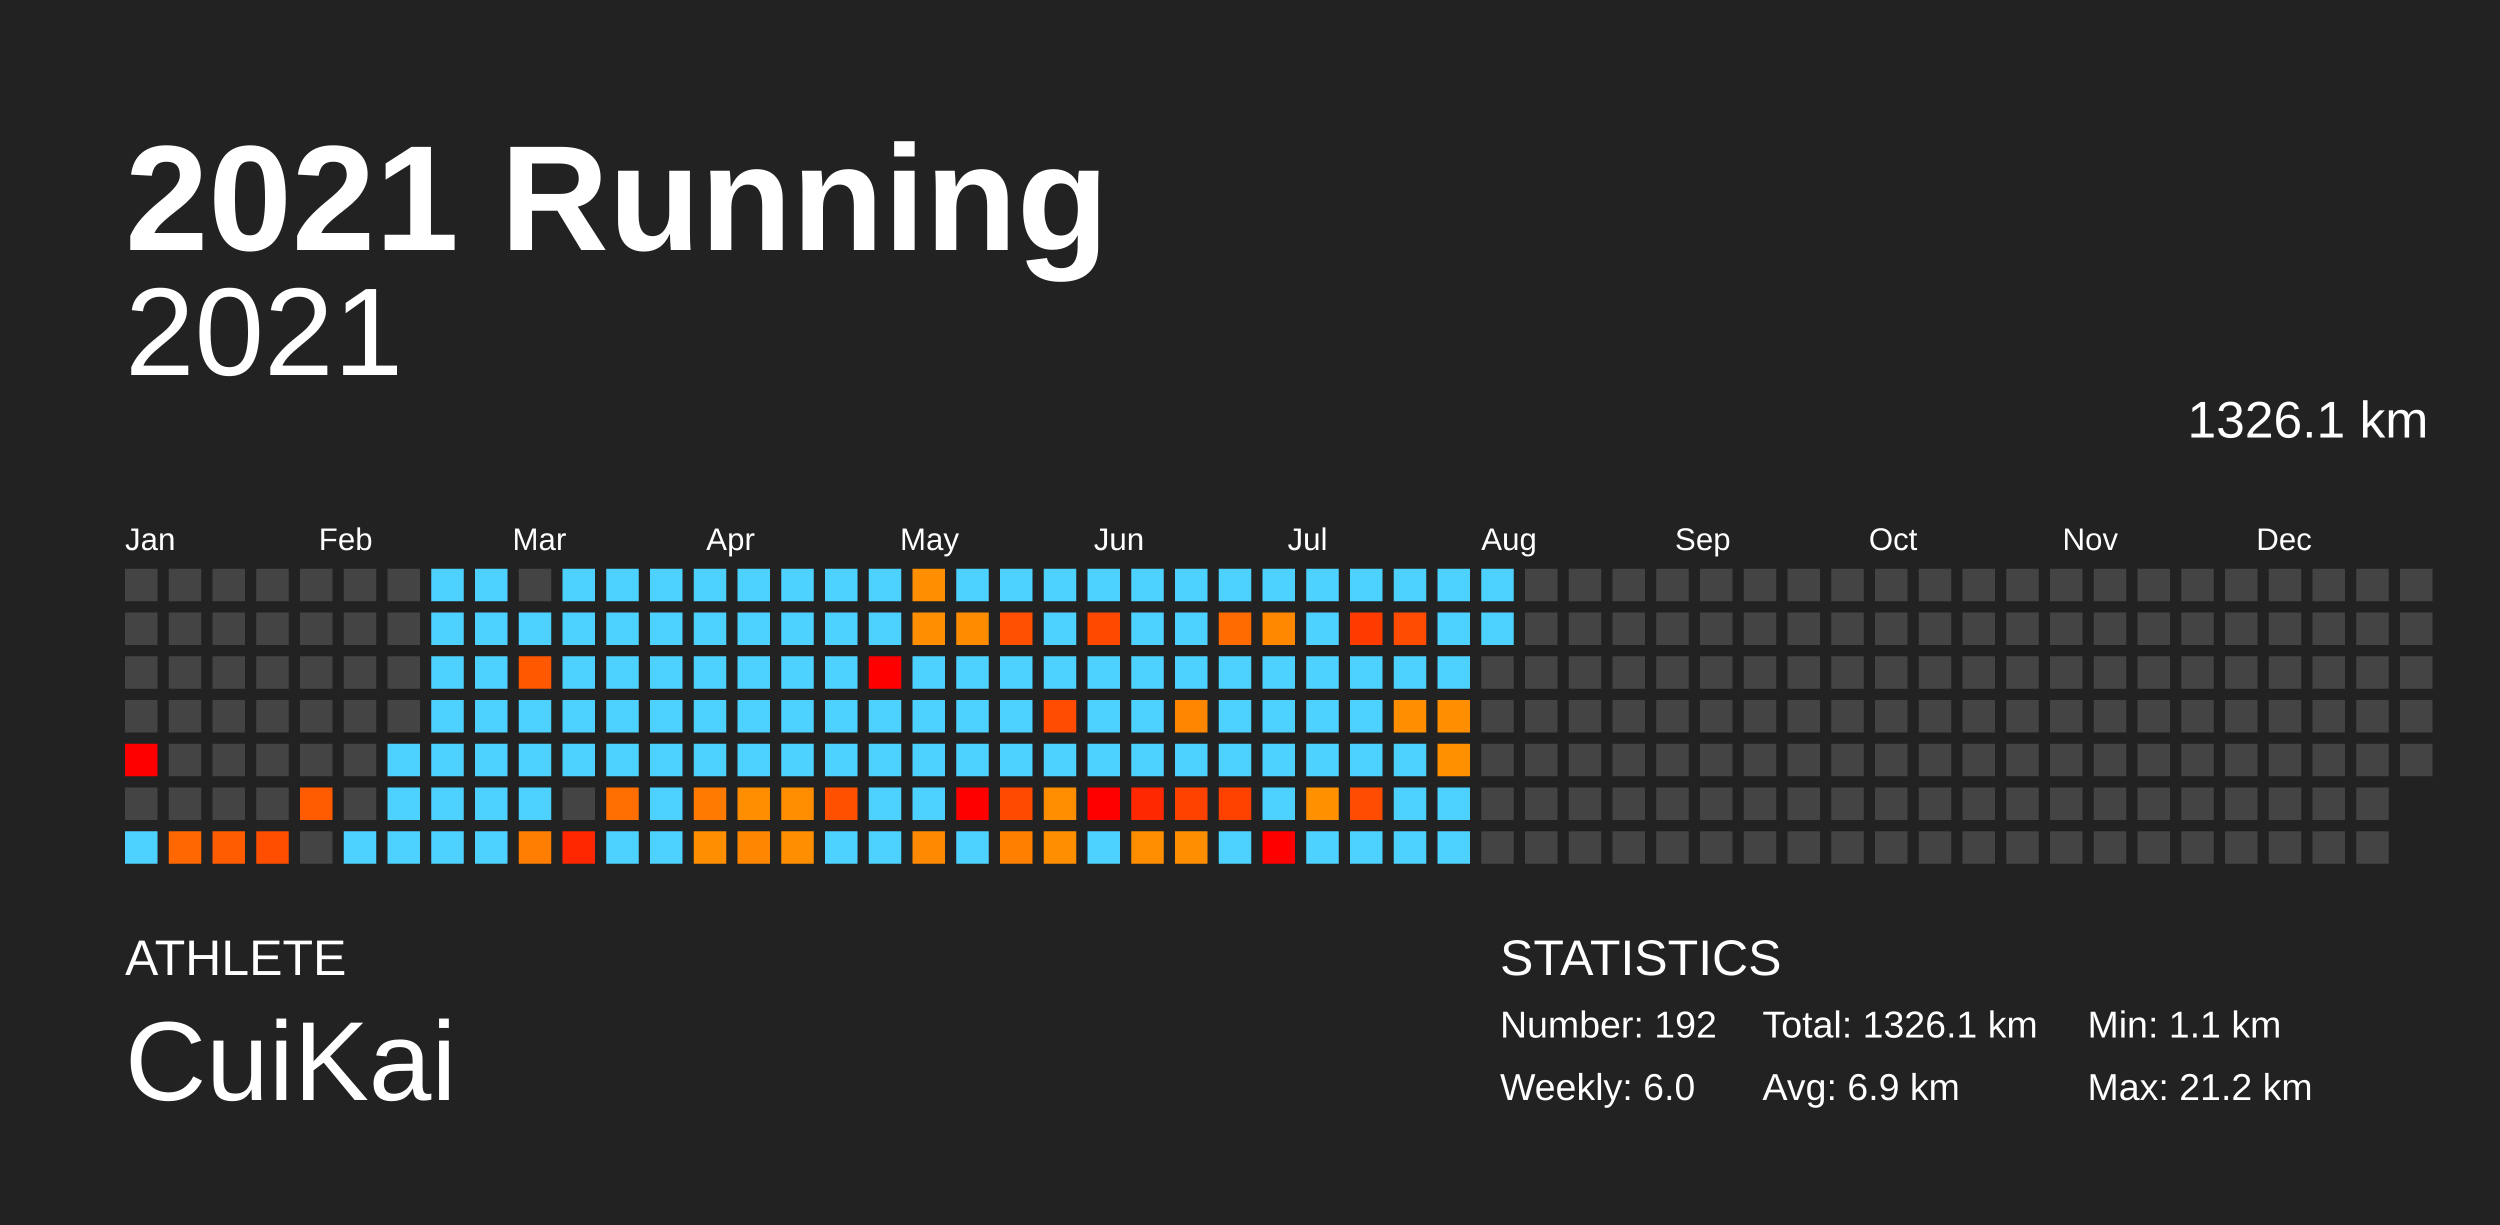
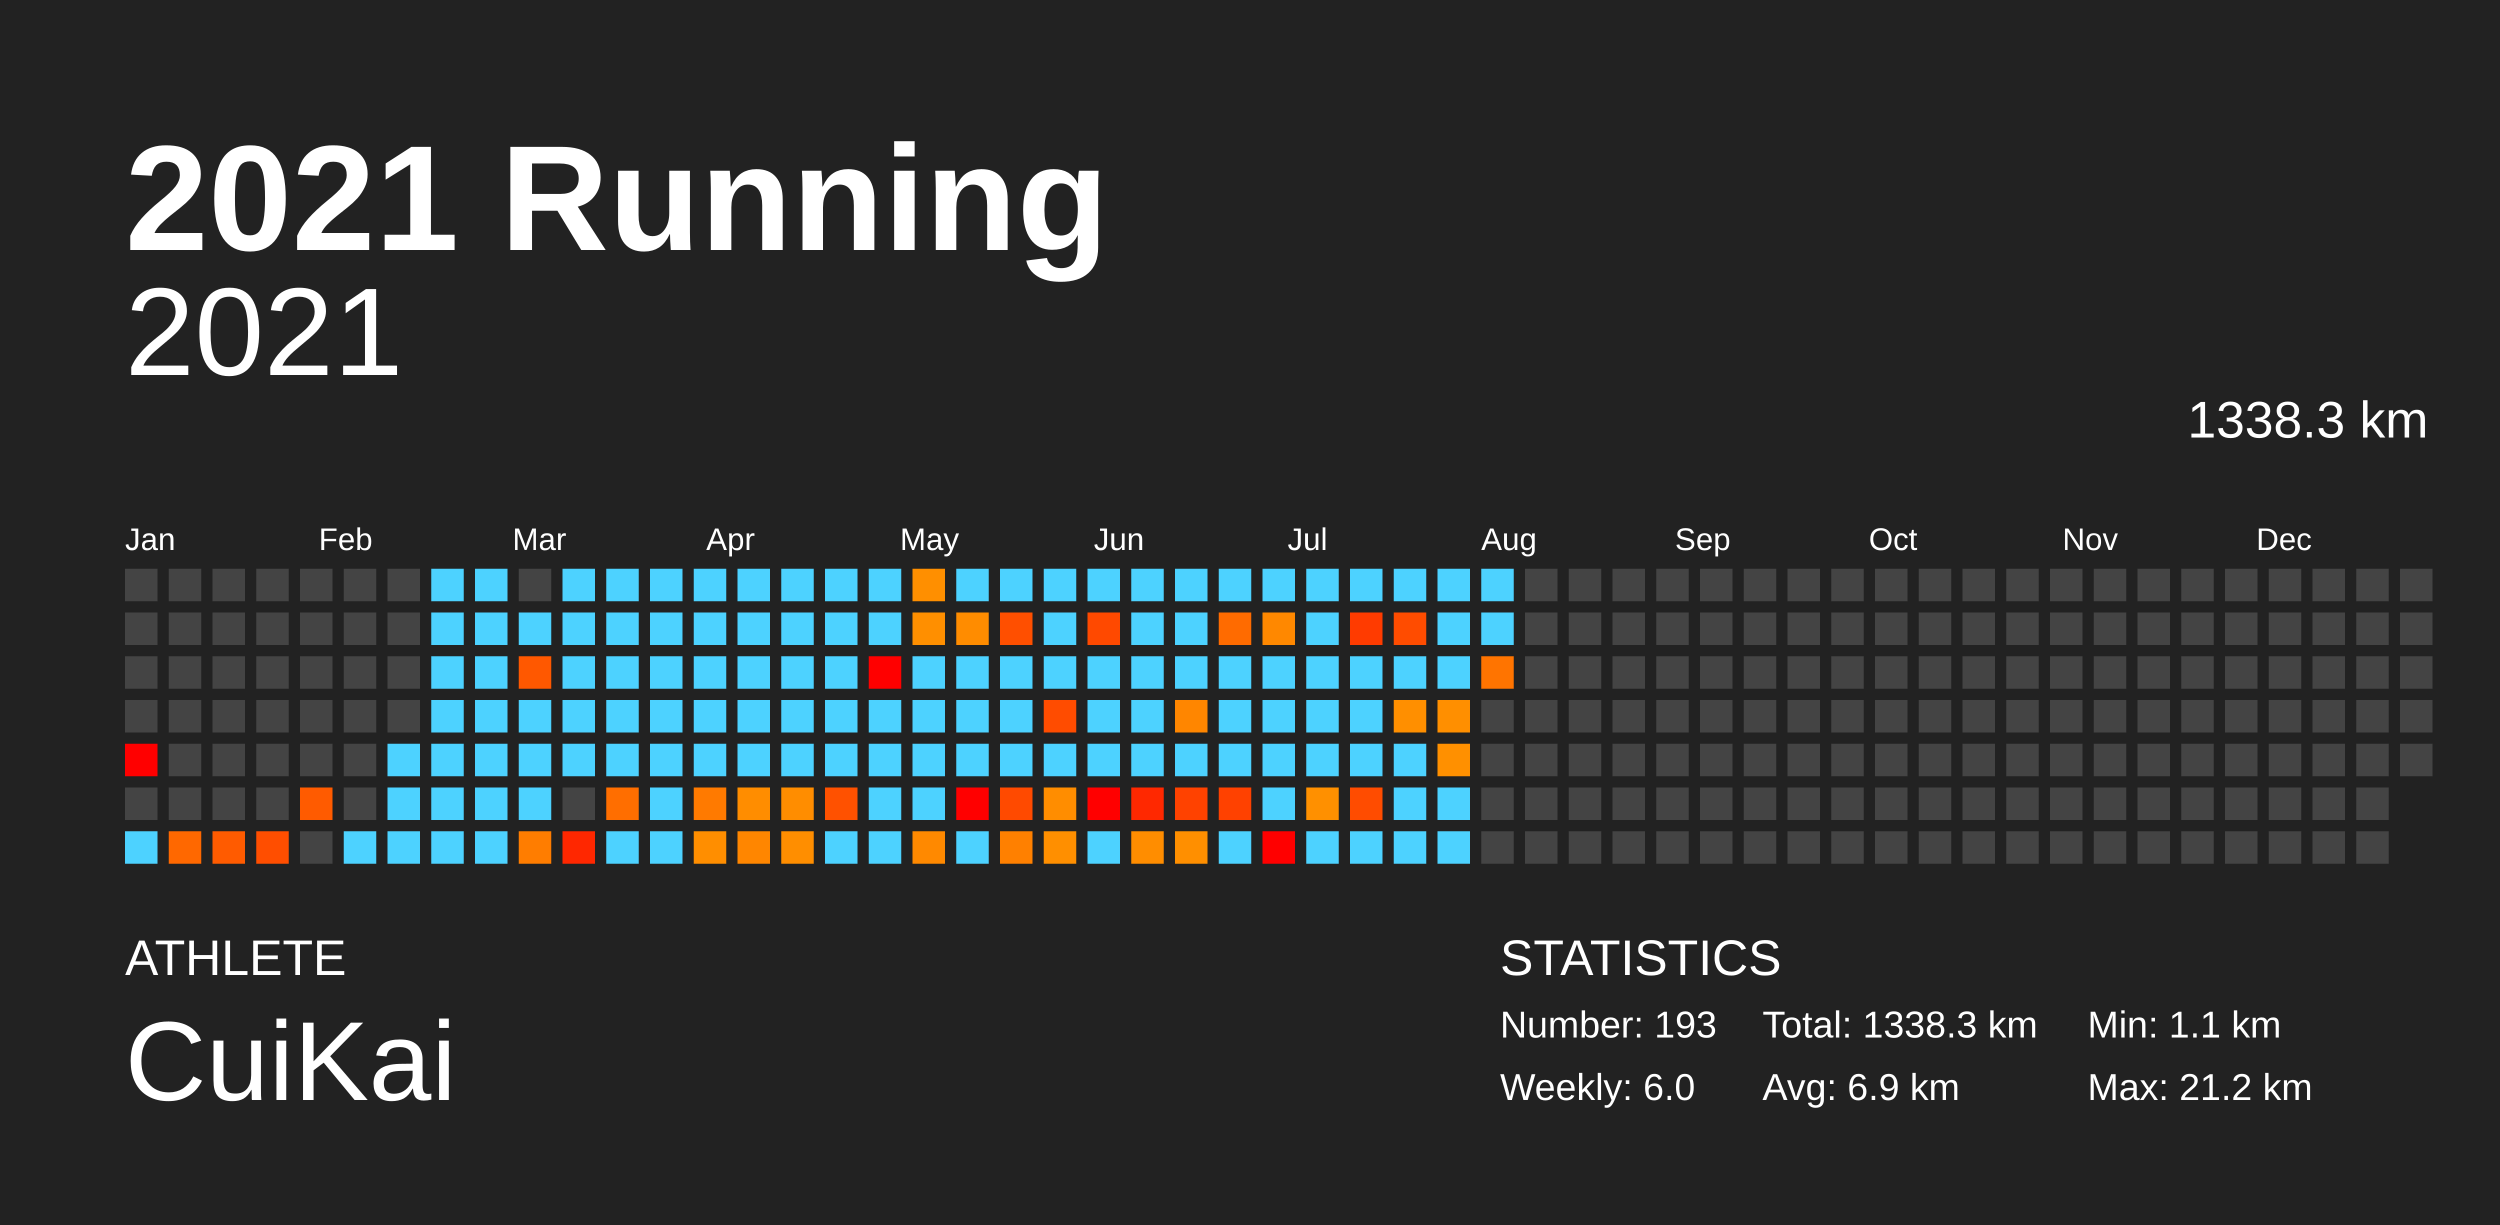
<svg xmlns="http://www.w3.org/2000/svg" baseProfile="full" height="98mm" version="1.1" viewBox="0,0,200,98" width="200mm">
  <defs />
  <rect fill="#222222" height="98" width="200" x="0" y="0" />
  <text fill="#FFFFFF" style="font-size:12px; font-family:Arial; font-weight:bold;" x="10" y="20">2021 Running</text>
  <text fill="#FFFFFF" style="font-size:4px; font-family:Arial" x="10" y="78">ATHLETE</text>
  <text fill="#FFFFFF" style="font-size:9px; font-family:Arial" x="10" y="88">CuiKai</text>
  <text fill="#FFFFFF" style="font-size:4px; font-family:Arial" x="120" y="78">STATISTICS</text>
-   <text fill="#FFFFFF" style="font-size:3px; font-family:Arial" x="120" y="83">Number: 192</text>
+   <text fill="#FFFFFF" style="font-size:3px; font-family:Arial" x="120" y="83">Number: 193</text>
  <text fill="#FFFFFF" style="font-size:3px; font-family:Arial" x="120" y="88">Weekly: 6.0</text>
-   <text fill="#FFFFFF" style="font-size:3px; font-family:Arial" x="141" y="83">Total: 1326.1 km</text>
+   <text fill="#FFFFFF" style="font-size:3px; font-family:Arial" x="141" y="83">Total: 1338.3 km</text>
  <text fill="#FFFFFF" style="font-size:3px; font-family:Arial" x="141" y="88">Avg: 6.9 km</text>
  <text fill="#FFFFFF" style="font-size:3px; font-family:Arial" x="167" y="83">Min: 1.1 km</text>
  <text fill="#FFFFFF" style="font-size:3px; font-family:Arial" x="167" y="88">Max: 21.2 km</text>
  <text alignment-baseline="hanging" fill="#FFFFFF" style="font-size:10.0px; font-family:Arial;" x="10" y="30">2021</text>
-   <text alignment-baseline="hanging" fill="#FFFFFF" style="font-size:4.125px; font-family:Arial;" x="175" y="35">1326.1 km</text>
+   <text alignment-baseline="hanging" fill="#FFFFFF" style="font-size:4.125px; font-family:Arial;" x="175" y="35">1338.3 km</text>
  <text fill="#FFFFFF" style="font-size:2.5px; font-family:Arial" x="10.0" y="44">Jan</text>
  <text fill="#FFFFFF" style="font-size:2.5px; font-family:Arial" x="25.5" y="44">Feb</text>
  <text fill="#FFFFFF" style="font-size:2.5px; font-family:Arial" x="41.0" y="44">Mar</text>
  <text fill="#FFFFFF" style="font-size:2.5px; font-family:Arial" x="56.5" y="44">Apr</text>
  <text fill="#FFFFFF" style="font-size:2.5px; font-family:Arial" x="72.0" y="44">May</text>
  <text fill="#FFFFFF" style="font-size:2.5px; font-family:Arial" x="87.5" y="44">Jun</text>
  <text fill="#FFFFFF" style="font-size:2.5px; font-family:Arial" x="103.0" y="44">Jul</text>
  <text fill="#FFFFFF" style="font-size:2.5px; font-family:Arial" x="118.5" y="44">Aug</text>
  <text fill="#FFFFFF" style="font-size:2.5px; font-family:Arial" x="134.0" y="44">Sep</text>
  <text fill="#FFFFFF" style="font-size:2.5px; font-family:Arial" x="149.5" y="44">Oct</text>
  <text fill="#FFFFFF" style="font-size:2.5px; font-family:Arial" x="165.0" y="44">Nov</text>
  <text fill="#FFFFFF" style="font-size:2.5px; font-family:Arial" x="180.5" y="44">Dec</text>
  <rect fill="#444444" height="2.6" width="2.6" x="10.0" y="45.5" />
  <rect fill="#444444" height="2.6" width="2.6" x="10.0" y="49.0" />
  <rect fill="#444444" height="2.6" width="2.6" x="10.0" y="52.5" />
  <rect fill="#444444" height="2.6" width="2.6" x="10.0" y="56.0" />
  <rect fill="red" height="2.6" width="2.6" x="10.0" y="59.5" />
  <rect fill="#444444" height="2.6" width="2.6" x="10.0" y="63.0" />
  <rect fill="#4dd2ff" height="2.6" width="2.6" x="10.0" y="66.5" />
  <rect fill="#444444" height="2.6" width="2.6" x="13.5" y="45.5" />
  <rect fill="#444444" height="2.6" width="2.6" x="13.5" y="49.0" />
  <rect fill="#444444" height="2.6" width="2.6" x="13.5" y="52.5" />
  <rect fill="#444444" height="2.6" width="2.6" x="13.5" y="56.0" />
  <rect fill="#444444" height="2.6" width="2.6" x="13.5" y="59.5" />
  <rect fill="#444444" height="2.6" width="2.6" x="13.5" y="63.0" />
  <rect fill="#ff6800" height="2.6" width="2.6" x="13.5" y="66.5" />
  <rect fill="#444444" height="2.6" width="2.6" x="17.0" y="45.5" />
  <rect fill="#444444" height="2.6" width="2.6" x="17.0" y="49.0" />
  <rect fill="#444444" height="2.6" width="2.6" x="17.0" y="52.5" />
  <rect fill="#444444" height="2.6" width="2.6" x="17.0" y="56.0" />
  <rect fill="#444444" height="2.6" width="2.6" x="17.0" y="59.5" />
  <rect fill="#444444" height="2.6" width="2.6" x="17.0" y="63.0" />
  <rect fill="#ff5b00" height="2.6" width="2.6" x="17.0" y="66.5" />
  <rect fill="#444444" height="2.6" width="2.6" x="20.5" y="45.5" />
  <rect fill="#444444" height="2.6" width="2.6" x="20.5" y="49.0" />
  <rect fill="#444444" height="2.6" width="2.6" x="20.5" y="52.5" />
  <rect fill="#444444" height="2.6" width="2.6" x="20.5" y="56.0" />
  <rect fill="#444444" height="2.6" width="2.6" x="20.5" y="59.5" />
  <rect fill="#444444" height="2.6" width="2.6" x="20.5" y="63.0" />
  <rect fill="#ff4e00" height="2.6" width="2.6" x="20.5" y="66.5" />
  <rect fill="#444444" height="2.6" width="2.6" x="24.0" y="45.5" />
  <rect fill="#444444" height="2.6" width="2.6" x="24.0" y="49.0" />
  <rect fill="#444444" height="2.6" width="2.6" x="24.0" y="52.5" />
  <rect fill="#444444" height="2.6" width="2.6" x="24.0" y="56.0" />
  <rect fill="#444444" height="2.6" width="2.6" x="24.0" y="59.5" />
  <rect fill="#ff5b00" height="2.6" width="2.6" x="24.0" y="63.0" />
  <rect fill="#444444" height="2.6" width="2.6" x="24.0" y="66.5" />
  <rect fill="#444444" height="2.6" width="2.6" x="27.5" y="45.5" />
  <rect fill="#444444" height="2.6" width="2.6" x="27.5" y="49.0" />
  <rect fill="#444444" height="2.6" width="2.6" x="27.5" y="52.5" />
  <rect fill="#444444" height="2.6" width="2.6" x="27.5" y="56.0" />
  <rect fill="#444444" height="2.6" width="2.6" x="27.5" y="59.5" />
  <rect fill="#444444" height="2.6" width="2.6" x="27.5" y="63.0" />
  <rect fill="#4dd2ff" height="2.6" width="2.6" x="27.5" y="66.5" />
  <rect fill="#444444" height="2.6" width="2.6" x="31.0" y="45.5" />
  <rect fill="#444444" height="2.6" width="2.6" x="31.0" y="49.0" />
  <rect fill="#444444" height="2.6" width="2.6" x="31.0" y="52.5" />
  <rect fill="#444444" height="2.6" width="2.6" x="31.0" y="56.0" />
  <rect fill="#4dd2ff" height="2.6" width="2.6" x="31.0" y="59.5" />
  <rect fill="#4dd2ff" height="2.6" width="2.6" x="31.0" y="63.0" />
  <rect fill="#4dd2ff" height="2.6" width="2.6" x="31.0" y="66.5" />
  <rect fill="#4dd2ff" height="2.6" width="2.6" x="34.5" y="45.5" />
  <rect fill="#4dd2ff" height="2.6" width="2.6" x="34.5" y="49.0" />
  <rect fill="#4dd2ff" height="2.6" width="2.6" x="34.5" y="52.5" />
  <rect fill="#4dd2ff" height="2.6" width="2.6" x="34.5" y="56.0" />
  <rect fill="#4dd2ff" height="2.6" width="2.6" x="34.5" y="59.5" />
  <rect fill="#4dd2ff" height="2.6" width="2.6" x="34.5" y="63.0" />
  <rect fill="#4dd2ff" height="2.6" width="2.6" x="34.5" y="66.5" />
  <rect fill="#4dd2ff" height="2.6" width="2.6" x="38.0" y="45.5" />
  <rect fill="#4dd2ff" height="2.6" width="2.6" x="38.0" y="49.0" />
  <rect fill="#4dd2ff" height="2.6" width="2.6" x="38.0" y="52.5" />
  <rect fill="#4dd2ff" height="2.6" width="2.6" x="38.0" y="56.0" />
  <rect fill="#4dd2ff" height="2.6" width="2.6" x="38.0" y="59.5" />
  <rect fill="#4dd2ff" height="2.6" width="2.6" x="38.0" y="63.0" />
  <rect fill="#4dd2ff" height="2.6" width="2.6" x="38.0" y="66.5" />
  <rect fill="#444444" height="2.6" width="2.6" x="41.5" y="45.5" />
  <rect fill="#4dd2ff" height="2.6" width="2.6" x="41.5" y="49.0" />
  <rect fill="#ff5800" height="2.6" width="2.6" x="41.5" y="52.5" />
  <rect fill="#4dd2ff" height="2.6" width="2.6" x="41.5" y="56.0" />
  <rect fill="#4dd2ff" height="2.6" width="2.6" x="41.5" y="59.5" />
  <rect fill="#4dd2ff" height="2.6" width="2.6" x="41.5" y="63.0" />
  <rect fill="#ff7d00" height="2.6" width="2.6" x="41.5" y="66.5" />
  <rect fill="#4dd2ff" height="2.6" width="2.6" x="45.0" y="45.5" />
  <rect fill="#4dd2ff" height="2.6" width="2.6" x="45.0" y="49.0" />
  <rect fill="#4dd2ff" height="2.6" width="2.6" x="45.0" y="52.5" />
  <rect fill="#4dd2ff" height="2.6" width="2.6" x="45.0" y="56.0" />
  <rect fill="#4dd2ff" height="2.6" width="2.6" x="45.0" y="59.5" />
  <rect fill="#444444" height="2.6" width="2.6" x="45.0" y="63.0" />
  <rect fill="#ff2700" height="2.6" width="2.6" x="45.0" y="66.5" />
  <rect fill="#4dd2ff" height="2.6" width="2.6" x="48.5" y="45.5" />
  <rect fill="#4dd2ff" height="2.6" width="2.6" x="48.5" y="49.0" />
  <rect fill="#4dd2ff" height="2.6" width="2.6" x="48.5" y="52.5" />
  <rect fill="#4dd2ff" height="2.6" width="2.6" x="48.5" y="56.0" />
  <rect fill="#4dd2ff" height="2.6" width="2.6" x="48.5" y="59.5" />
  <rect fill="#ff6e00" height="2.6" width="2.6" x="48.5" y="63.0" />
  <rect fill="#4dd2ff" height="2.6" width="2.6" x="48.5" y="66.5" />
  <rect fill="#4dd2ff" height="2.6" width="2.6" x="52.0" y="45.5" />
  <rect fill="#4dd2ff" height="2.6" width="2.6" x="52.0" y="49.0" />
  <rect fill="#4dd2ff" height="2.6" width="2.6" x="52.0" y="52.5" />
  <rect fill="#4dd2ff" height="2.6" width="2.6" x="52.0" y="56.0" />
  <rect fill="#4dd2ff" height="2.6" width="2.6" x="52.0" y="59.5" />
  <rect fill="#4dd2ff" height="2.6" width="2.6" x="52.0" y="63.0" />
  <rect fill="#4dd2ff" height="2.6" width="2.6" x="52.0" y="66.5" />
  <rect fill="#4dd2ff" height="2.6" width="2.6" x="55.5" y="45.5" />
  <rect fill="#4dd2ff" height="2.6" width="2.6" x="55.5" y="49.0" />
  <rect fill="#4dd2ff" height="2.6" width="2.6" x="55.5" y="52.5" />
  <rect fill="#4dd2ff" height="2.6" width="2.6" x="55.5" y="56.0" />
  <rect fill="#4dd2ff" height="2.6" width="2.6" x="55.5" y="59.5" />
  <rect fill="#ff7a00" height="2.6" width="2.6" x="55.5" y="63.0" />
  <rect fill="#ff8e00" height="2.6" width="2.6" x="55.5" y="66.5" />
  <rect fill="#4dd2ff" height="2.6" width="2.6" x="59.0" y="45.5" />
  <rect fill="#4dd2ff" height="2.6" width="2.6" x="59.0" y="49.0" />
  <rect fill="#4dd2ff" height="2.6" width="2.6" x="59.0" y="52.5" />
  <rect fill="#4dd2ff" height="2.6" width="2.6" x="59.0" y="56.0" />
  <rect fill="#4dd2ff" height="2.6" width="2.6" x="59.0" y="59.5" />
  <rect fill="#ff8d00" height="2.6" width="2.6" x="59.0" y="63.0" />
  <rect fill="#ff8600" height="2.6" width="2.6" x="59.0" y="66.5" />
  <rect fill="#4dd2ff" height="2.6" width="2.6" x="62.5" y="45.5" />
  <rect fill="#4dd2ff" height="2.6" width="2.6" x="62.5" y="49.0" />
  <rect fill="#4dd2ff" height="2.6" width="2.6" x="62.5" y="52.5" />
  <rect fill="#4dd2ff" height="2.6" width="2.6" x="62.5" y="56.0" />
  <rect fill="#4dd2ff" height="2.6" width="2.6" x="62.5" y="59.5" />
  <rect fill="#ff8d00" height="2.6" width="2.6" x="62.5" y="63.0" />
  <rect fill="#ff8e00" height="2.6" width="2.6" x="62.5" y="66.5" />
  <rect fill="#4dd2ff" height="2.6" width="2.6" x="66.0" y="45.5" />
  <rect fill="#4dd2ff" height="2.6" width="2.6" x="66.0" y="49.0" />
  <rect fill="#4dd2ff" height="2.6" width="2.6" x="66.0" y="52.5" />
  <rect fill="#4dd2ff" height="2.6" width="2.6" x="66.0" y="56.0" />
  <rect fill="#4dd2ff" height="2.6" width="2.6" x="66.0" y="59.5" />
  <rect fill="#ff5100" height="2.6" width="2.6" x="66.0" y="63.0" />
  <rect fill="#4dd2ff" height="2.6" width="2.6" x="66.0" y="66.5" />
  <rect fill="#4dd2ff" height="2.6" width="2.6" x="69.5" y="45.5" />
  <rect fill="#4dd2ff" height="2.6" width="2.6" x="69.5" y="49.0" />
  <rect fill="red" height="2.6" width="2.6" x="69.5" y="52.5" />
  <rect fill="#4dd2ff" height="2.6" width="2.6" x="69.5" y="56.0" />
  <rect fill="#4dd2ff" height="2.6" width="2.6" x="69.5" y="59.5" />
  <rect fill="#4dd2ff" height="2.6" width="2.6" x="69.5" y="63.0" />
  <rect fill="#4dd2ff" height="2.6" width="2.6" x="69.5" y="66.5" />
  <rect fill="#ff8f00" height="2.6" width="2.6" x="73.0" y="45.5" />
  <rect fill="#ff8f00" height="2.6" width="2.6" x="73.0" y="49.0" />
  <rect fill="#4dd2ff" height="2.6" width="2.6" x="73.0" y="52.5" />
  <rect fill="#4dd2ff" height="2.6" width="2.6" x="73.0" y="56.0" />
  <rect fill="#4dd2ff" height="2.6" width="2.6" x="73.0" y="59.5" />
  <rect fill="#4dd2ff" height="2.6" width="2.6" x="73.0" y="63.0" />
  <rect fill="#ff8900" height="2.6" width="2.6" x="73.0" y="66.5" />
  <rect fill="#4dd2ff" height="2.6" width="2.6" x="76.5" y="45.5" />
  <rect fill="#ff8c00" height="2.6" width="2.6" x="76.5" y="49.0" />
  <rect fill="#4dd2ff" height="2.6" width="2.6" x="76.5" y="52.5" />
  <rect fill="#4dd2ff" height="2.6" width="2.6" x="76.5" y="56.0" />
  <rect fill="#4dd2ff" height="2.6" width="2.6" x="76.5" y="59.5" />
  <rect fill="red" height="2.6" width="2.6" x="76.5" y="63.0" />
  <rect fill="#4dd2ff" height="2.6" width="2.6" x="76.5" y="66.5" />
  <rect fill="#4dd2ff" height="2.6" width="2.6" x="80.0" y="45.5" />
  <rect fill="#ff4f00" height="2.6" width="2.6" x="80.0" y="49.0" />
  <rect fill="#4dd2ff" height="2.6" width="2.6" x="80.0" y="52.5" />
  <rect fill="#4dd2ff" height="2.6" width="2.6" x="80.0" y="56.0" />
  <rect fill="#4dd2ff" height="2.6" width="2.6" x="80.0" y="59.5" />
  <rect fill="#ff4a00" height="2.6" width="2.6" x="80.0" y="63.0" />
  <rect fill="#ff8000" height="2.6" width="2.6" x="80.0" y="66.5" />
  <rect fill="#4dd2ff" height="2.6" width="2.6" x="83.5" y="45.5" />
  <rect fill="#4dd2ff" height="2.6" width="2.6" x="83.5" y="49.0" />
  <rect fill="#4dd2ff" height="2.6" width="2.6" x="83.5" y="52.5" />
  <rect fill="#ff4c00" height="2.6" width="2.6" x="83.5" y="56.0" />
  <rect fill="#4dd2ff" height="2.6" width="2.6" x="83.5" y="59.5" />
  <rect fill="#ff8d00" height="2.6" width="2.6" x="83.5" y="63.0" />
  <rect fill="#ff8f00" height="2.6" width="2.6" x="83.5" y="66.5" />
  <rect fill="#4dd2ff" height="2.6" width="2.6" x="87.0" y="45.5" />
  <rect fill="#ff4900" height="2.6" width="2.6" x="87.0" y="49.0" />
  <rect fill="#4dd2ff" height="2.6" width="2.6" x="87.0" y="52.5" />
  <rect fill="#4dd2ff" height="2.6" width="2.6" x="87.0" y="56.0" />
  <rect fill="#4dd2ff" height="2.6" width="2.6" x="87.0" y="59.5" />
  <rect fill="red" height="2.6" width="2.6" x="87.0" y="63.0" />
  <rect fill="#4dd2ff" height="2.6" width="2.6" x="87.0" y="66.5" />
  <rect fill="#4dd2ff" height="2.6" width="2.6" x="90.5" y="45.5" />
  <rect fill="#4dd2ff" height="2.6" width="2.6" x="90.5" y="49.0" />
  <rect fill="#4dd2ff" height="2.6" width="2.6" x="90.5" y="52.5" />
  <rect fill="#4dd2ff" height="2.6" width="2.6" x="90.5" y="56.0" />
  <rect fill="#4dd2ff" height="2.6" width="2.6" x="90.5" y="59.5" />
  <rect fill="#ff2800" height="2.6" width="2.6" x="90.5" y="63.0" />
  <rect fill="#ff8d00" height="2.6" width="2.6" x="90.5" y="66.5" />
  <rect fill="#4dd2ff" height="2.6" width="2.6" x="94.0" y="45.5" />
  <rect fill="#4dd2ff" height="2.6" width="2.6" x="94.0" y="49.0" />
  <rect fill="#4dd2ff" height="2.6" width="2.6" x="94.0" y="52.5" />
  <rect fill="#ff8600" height="2.6" width="2.6" x="94.0" y="56.0" />
  <rect fill="#4dd2ff" height="2.6" width="2.6" x="94.0" y="59.5" />
  <rect fill="#ff4200" height="2.6" width="2.6" x="94.0" y="63.0" />
  <rect fill="#ff8f00" height="2.6" width="2.6" x="94.0" y="66.5" />
  <rect fill="#4dd2ff" height="2.6" width="2.6" x="97.5" y="45.5" />
  <rect fill="#ff6b00" height="2.6" width="2.6" x="97.5" y="49.0" />
  <rect fill="#4dd2ff" height="2.6" width="2.6" x="97.5" y="52.5" />
  <rect fill="#4dd2ff" height="2.6" width="2.6" x="97.5" y="56.0" />
  <rect fill="#4dd2ff" height="2.6" width="2.6" x="97.5" y="59.5" />
  <rect fill="#ff4100" height="2.6" width="2.6" x="97.5" y="63.0" />
  <rect fill="#4dd2ff" height="2.6" width="2.6" x="97.5" y="66.5" />
  <rect fill="#4dd2ff" height="2.6" width="2.6" x="101.0" y="45.5" />
  <rect fill="#ff8800" height="2.6" width="2.6" x="101.0" y="49.0" />
  <rect fill="#4dd2ff" height="2.6" width="2.6" x="101.0" y="52.5" />
  <rect fill="#4dd2ff" height="2.6" width="2.6" x="101.0" y="56.0" />
  <rect fill="#4dd2ff" height="2.6" width="2.6" x="101.0" y="59.5" />
  <rect fill="#4dd2ff" height="2.6" width="2.6" x="101.0" y="63.0" />
  <rect fill="red" height="2.6" width="2.6" x="101.0" y="66.5" />
  <rect fill="#4dd2ff" height="2.6" width="2.6" x="104.5" y="45.5" />
  <rect fill="#4dd2ff" height="2.6" width="2.6" x="104.5" y="49.0" />
  <rect fill="#4dd2ff" height="2.6" width="2.6" x="104.5" y="52.5" />
  <rect fill="#4dd2ff" height="2.6" width="2.6" x="104.5" y="56.0" />
  <rect fill="#4dd2ff" height="2.6" width="2.6" x="104.5" y="59.5" />
  <rect fill="#ff9000" height="2.6" width="2.6" x="104.5" y="63.0" />
  <rect fill="#4dd2ff" height="2.6" width="2.6" x="104.5" y="66.5" />
  <rect fill="#4dd2ff" height="2.6" width="2.6" x="108.0" y="45.5" />
  <rect fill="#ff3b00" height="2.6" width="2.6" x="108.0" y="49.0" />
  <rect fill="#4dd2ff" height="2.6" width="2.6" x="108.0" y="52.5" />
  <rect fill="#4dd2ff" height="2.6" width="2.6" x="108.0" y="56.0" />
  <rect fill="#4dd2ff" height="2.6" width="2.6" x="108.0" y="59.5" />
  <rect fill="#ff4c00" height="2.6" width="2.6" x="108.0" y="63.0" />
  <rect fill="#4dd2ff" height="2.6" width="2.6" x="108.0" y="66.5" />
  <rect fill="#4dd2ff" height="2.6" width="2.6" x="111.5" y="45.5" />
  <rect fill="#ff4c00" height="2.6" width="2.6" x="111.5" y="49.0" />
  <rect fill="#4dd2ff" height="2.6" width="2.6" x="111.5" y="52.5" />
  <rect fill="#ff8f00" height="2.6" width="2.6" x="111.5" y="56.0" />
  <rect fill="#4dd2ff" height="2.6" width="2.6" x="111.5" y="59.5" />
  <rect fill="#4dd2ff" height="2.6" width="2.6" x="111.5" y="63.0" />
  <rect fill="#4dd2ff" height="2.6" width="2.6" x="111.5" y="66.5" />
  <rect fill="#4dd2ff" height="2.6" width="2.6" x="115.0" y="45.5" />
  <rect fill="#4dd2ff" height="2.6" width="2.6" x="115.0" y="49.0" />
  <rect fill="#4dd2ff" height="2.6" width="2.6" x="115.0" y="52.5" />
  <rect fill="#ff8f00" height="2.6" width="2.6" x="115.0" y="56.0" />
  <rect fill="#ff9000" height="2.6" width="2.6" x="115.0" y="59.5" />
  <rect fill="#4dd2ff" height="2.6" width="2.6" x="115.0" y="63.0" />
  <rect fill="#4dd2ff" height="2.6" width="2.6" x="115.0" y="66.5" />
  <rect fill="#4dd2ff" height="2.6" width="2.6" x="118.5" y="45.5" />
  <rect fill="#4dd2ff" height="2.6" width="2.6" x="118.5" y="49.0" />
-   <rect fill="#444444" height="2.6" width="2.6" x="118.5" y="52.5" />
+   <rect fill="#ff7400" height="2.6" width="2.6" x="118.5" y="52.5" />
  <rect fill="#444444" height="2.6" width="2.6" x="118.5" y="56.0" />
  <rect fill="#444444" height="2.6" width="2.6" x="118.5" y="59.5" />
  <rect fill="#444444" height="2.6" width="2.6" x="118.5" y="63.0" />
  <rect fill="#444444" height="2.6" width="2.6" x="118.5" y="66.5" />
  <rect fill="#444444" height="2.6" width="2.6" x="122.0" y="45.5" />
  <rect fill="#444444" height="2.6" width="2.6" x="122.0" y="49.0" />
  <rect fill="#444444" height="2.6" width="2.6" x="122.0" y="52.5" />
  <rect fill="#444444" height="2.6" width="2.6" x="122.0" y="56.0" />
  <rect fill="#444444" height="2.6" width="2.6" x="122.0" y="59.5" />
  <rect fill="#444444" height="2.6" width="2.6" x="122.0" y="63.0" />
  <rect fill="#444444" height="2.6" width="2.6" x="122.0" y="66.5" />
  <rect fill="#444444" height="2.6" width="2.6" x="125.5" y="45.5" />
  <rect fill="#444444" height="2.6" width="2.6" x="125.5" y="49.0" />
  <rect fill="#444444" height="2.6" width="2.6" x="125.5" y="52.5" />
  <rect fill="#444444" height="2.6" width="2.6" x="125.5" y="56.0" />
  <rect fill="#444444" height="2.6" width="2.6" x="125.5" y="59.5" />
  <rect fill="#444444" height="2.6" width="2.6" x="125.5" y="63.0" />
  <rect fill="#444444" height="2.6" width="2.6" x="125.5" y="66.5" />
  <rect fill="#444444" height="2.6" width="2.6" x="129.0" y="45.5" />
  <rect fill="#444444" height="2.6" width="2.6" x="129.0" y="49.0" />
  <rect fill="#444444" height="2.6" width="2.6" x="129.0" y="52.5" />
  <rect fill="#444444" height="2.6" width="2.6" x="129.0" y="56.0" />
  <rect fill="#444444" height="2.6" width="2.6" x="129.0" y="59.5" />
  <rect fill="#444444" height="2.6" width="2.6" x="129.0" y="63.0" />
  <rect fill="#444444" height="2.6" width="2.6" x="129.0" y="66.5" />
  <rect fill="#444444" height="2.6" width="2.6" x="132.5" y="45.5" />
  <rect fill="#444444" height="2.6" width="2.6" x="132.5" y="49.0" />
  <rect fill="#444444" height="2.6" width="2.6" x="132.5" y="52.5" />
  <rect fill="#444444" height="2.6" width="2.6" x="132.5" y="56.0" />
  <rect fill="#444444" height="2.6" width="2.6" x="132.5" y="59.5" />
  <rect fill="#444444" height="2.6" width="2.6" x="132.5" y="63.0" />
  <rect fill="#444444" height="2.6" width="2.6" x="132.5" y="66.5" />
  <rect fill="#444444" height="2.6" width="2.6" x="136.0" y="45.5" />
  <rect fill="#444444" height="2.6" width="2.6" x="136.0" y="49.0" />
  <rect fill="#444444" height="2.6" width="2.6" x="136.0" y="52.5" />
  <rect fill="#444444" height="2.6" width="2.6" x="136.0" y="56.0" />
  <rect fill="#444444" height="2.6" width="2.6" x="136.0" y="59.5" />
  <rect fill="#444444" height="2.6" width="2.6" x="136.0" y="63.0" />
  <rect fill="#444444" height="2.6" width="2.6" x="136.0" y="66.5" />
  <rect fill="#444444" height="2.6" width="2.6" x="139.5" y="45.5" />
  <rect fill="#444444" height="2.6" width="2.6" x="139.5" y="49.0" />
  <rect fill="#444444" height="2.6" width="2.6" x="139.5" y="52.5" />
  <rect fill="#444444" height="2.6" width="2.6" x="139.5" y="56.0" />
  <rect fill="#444444" height="2.6" width="2.6" x="139.5" y="59.5" />
  <rect fill="#444444" height="2.6" width="2.6" x="139.5" y="63.0" />
  <rect fill="#444444" height="2.6" width="2.6" x="139.5" y="66.5" />
  <rect fill="#444444" height="2.6" width="2.6" x="143.0" y="45.5" />
  <rect fill="#444444" height="2.6" width="2.6" x="143.0" y="49.0" />
  <rect fill="#444444" height="2.6" width="2.6" x="143.0" y="52.5" />
  <rect fill="#444444" height="2.6" width="2.6" x="143.0" y="56.0" />
  <rect fill="#444444" height="2.6" width="2.6" x="143.0" y="59.5" />
  <rect fill="#444444" height="2.6" width="2.6" x="143.0" y="63.0" />
  <rect fill="#444444" height="2.6" width="2.6" x="143.0" y="66.5" />
  <rect fill="#444444" height="2.6" width="2.6" x="146.5" y="45.5" />
  <rect fill="#444444" height="2.6" width="2.6" x="146.5" y="49.0" />
  <rect fill="#444444" height="2.6" width="2.6" x="146.5" y="52.5" />
  <rect fill="#444444" height="2.6" width="2.6" x="146.5" y="56.0" />
  <rect fill="#444444" height="2.6" width="2.6" x="146.5" y="59.5" />
  <rect fill="#444444" height="2.6" width="2.6" x="146.5" y="63.0" />
  <rect fill="#444444" height="2.6" width="2.6" x="146.5" y="66.5" />
  <rect fill="#444444" height="2.6" width="2.6" x="150.0" y="45.5" />
  <rect fill="#444444" height="2.6" width="2.6" x="150.0" y="49.0" />
  <rect fill="#444444" height="2.6" width="2.6" x="150.0" y="52.5" />
  <rect fill="#444444" height="2.6" width="2.6" x="150.0" y="56.0" />
  <rect fill="#444444" height="2.6" width="2.6" x="150.0" y="59.5" />
  <rect fill="#444444" height="2.6" width="2.6" x="150.0" y="63.0" />
  <rect fill="#444444" height="2.6" width="2.6" x="150.0" y="66.5" />
  <rect fill="#444444" height="2.6" width="2.6" x="153.5" y="45.5" />
  <rect fill="#444444" height="2.6" width="2.6" x="153.5" y="49.0" />
  <rect fill="#444444" height="2.6" width="2.6" x="153.5" y="52.5" />
  <rect fill="#444444" height="2.6" width="2.6" x="153.5" y="56.0" />
  <rect fill="#444444" height="2.6" width="2.6" x="153.5" y="59.5" />
  <rect fill="#444444" height="2.6" width="2.6" x="153.5" y="63.0" />
  <rect fill="#444444" height="2.6" width="2.6" x="153.5" y="66.5" />
  <rect fill="#444444" height="2.6" width="2.6" x="157.0" y="45.5" />
  <rect fill="#444444" height="2.6" width="2.6" x="157.0" y="49.0" />
  <rect fill="#444444" height="2.6" width="2.6" x="157.0" y="52.5" />
  <rect fill="#444444" height="2.6" width="2.6" x="157.0" y="56.0" />
  <rect fill="#444444" height="2.6" width="2.6" x="157.0" y="59.5" />
  <rect fill="#444444" height="2.6" width="2.6" x="157.0" y="63.0" />
  <rect fill="#444444" height="2.6" width="2.6" x="157.0" y="66.5" />
  <rect fill="#444444" height="2.6" width="2.6" x="160.5" y="45.5" />
  <rect fill="#444444" height="2.6" width="2.6" x="160.5" y="49.0" />
  <rect fill="#444444" height="2.6" width="2.6" x="160.5" y="52.5" />
  <rect fill="#444444" height="2.6" width="2.6" x="160.5" y="56.0" />
  <rect fill="#444444" height="2.6" width="2.6" x="160.5" y="59.5" />
  <rect fill="#444444" height="2.6" width="2.6" x="160.5" y="63.0" />
  <rect fill="#444444" height="2.6" width="2.6" x="160.5" y="66.5" />
  <rect fill="#444444" height="2.6" width="2.6" x="164.0" y="45.5" />
  <rect fill="#444444" height="2.6" width="2.6" x="164.0" y="49.0" />
  <rect fill="#444444" height="2.6" width="2.6" x="164.0" y="52.5" />
  <rect fill="#444444" height="2.6" width="2.6" x="164.0" y="56.0" />
  <rect fill="#444444" height="2.6" width="2.6" x="164.0" y="59.5" />
  <rect fill="#444444" height="2.6" width="2.6" x="164.0" y="63.0" />
  <rect fill="#444444" height="2.6" width="2.6" x="164.0" y="66.5" />
  <rect fill="#444444" height="2.6" width="2.6" x="167.5" y="45.5" />
  <rect fill="#444444" height="2.6" width="2.6" x="167.5" y="49.0" />
  <rect fill="#444444" height="2.6" width="2.6" x="167.5" y="52.5" />
  <rect fill="#444444" height="2.6" width="2.6" x="167.5" y="56.0" />
  <rect fill="#444444" height="2.6" width="2.6" x="167.5" y="59.5" />
  <rect fill="#444444" height="2.6" width="2.6" x="167.5" y="63.0" />
  <rect fill="#444444" height="2.6" width="2.6" x="167.5" y="66.5" />
  <rect fill="#444444" height="2.6" width="2.6" x="171.0" y="45.5" />
  <rect fill="#444444" height="2.6" width="2.6" x="171.0" y="49.0" />
  <rect fill="#444444" height="2.6" width="2.6" x="171.0" y="52.5" />
  <rect fill="#444444" height="2.6" width="2.6" x="171.0" y="56.0" />
  <rect fill="#444444" height="2.6" width="2.6" x="171.0" y="59.5" />
  <rect fill="#444444" height="2.6" width="2.6" x="171.0" y="63.0" />
  <rect fill="#444444" height="2.6" width="2.6" x="171.0" y="66.5" />
  <rect fill="#444444" height="2.6" width="2.6" x="174.5" y="45.5" />
  <rect fill="#444444" height="2.6" width="2.6" x="174.5" y="49.0" />
  <rect fill="#444444" height="2.6" width="2.6" x="174.5" y="52.5" />
  <rect fill="#444444" height="2.6" width="2.6" x="174.5" y="56.0" />
  <rect fill="#444444" height="2.6" width="2.6" x="174.5" y="59.5" />
  <rect fill="#444444" height="2.6" width="2.6" x="174.5" y="63.0" />
  <rect fill="#444444" height="2.6" width="2.6" x="174.5" y="66.5" />
  <rect fill="#444444" height="2.6" width="2.6" x="178.0" y="45.5" />
  <rect fill="#444444" height="2.6" width="2.6" x="178.0" y="49.0" />
  <rect fill="#444444" height="2.6" width="2.6" x="178.0" y="52.5" />
  <rect fill="#444444" height="2.6" width="2.6" x="178.0" y="56.0" />
  <rect fill="#444444" height="2.6" width="2.6" x="178.0" y="59.5" />
  <rect fill="#444444" height="2.6" width="2.6" x="178.0" y="63.0" />
  <rect fill="#444444" height="2.6" width="2.6" x="178.0" y="66.5" />
  <rect fill="#444444" height="2.6" width="2.6" x="181.5" y="45.5" />
  <rect fill="#444444" height="2.6" width="2.6" x="181.5" y="49.0" />
  <rect fill="#444444" height="2.6" width="2.6" x="181.5" y="52.5" />
  <rect fill="#444444" height="2.6" width="2.6" x="181.5" y="56.0" />
  <rect fill="#444444" height="2.6" width="2.6" x="181.5" y="59.5" />
  <rect fill="#444444" height="2.6" width="2.6" x="181.5" y="63.0" />
  <rect fill="#444444" height="2.6" width="2.6" x="181.5" y="66.5" />
  <rect fill="#444444" height="2.6" width="2.6" x="185.0" y="45.5" />
  <rect fill="#444444" height="2.6" width="2.6" x="185.0" y="49.0" />
  <rect fill="#444444" height="2.6" width="2.6" x="185.0" y="52.5" />
  <rect fill="#444444" height="2.6" width="2.6" x="185.0" y="56.0" />
  <rect fill="#444444" height="2.6" width="2.6" x="185.0" y="59.5" />
  <rect fill="#444444" height="2.6" width="2.6" x="185.0" y="63.0" />
  <rect fill="#444444" height="2.6" width="2.6" x="185.0" y="66.5" />
  <rect fill="#444444" height="2.6" width="2.6" x="188.5" y="45.5" />
  <rect fill="#444444" height="2.6" width="2.6" x="188.5" y="49.0" />
  <rect fill="#444444" height="2.6" width="2.6" x="188.5" y="52.5" />
  <rect fill="#444444" height="2.6" width="2.6" x="188.5" y="56.0" />
  <rect fill="#444444" height="2.6" width="2.6" x="188.5" y="59.5" />
  <rect fill="#444444" height="2.6" width="2.6" x="188.5" y="63.0" />
  <rect fill="#444444" height="2.6" width="2.6" x="188.5" y="66.5" />
  <rect fill="#444444" height="2.6" width="2.6" x="192.0" y="45.5" />
  <rect fill="#444444" height="2.6" width="2.6" x="192.0" y="49.0" />
  <rect fill="#444444" height="2.6" width="2.6" x="192.0" y="52.5" />
  <rect fill="#444444" height="2.6" width="2.6" x="192.0" y="56.0" />
  <rect fill="#444444" height="2.6" width="2.6" x="192.0" y="59.5" />
</svg>
